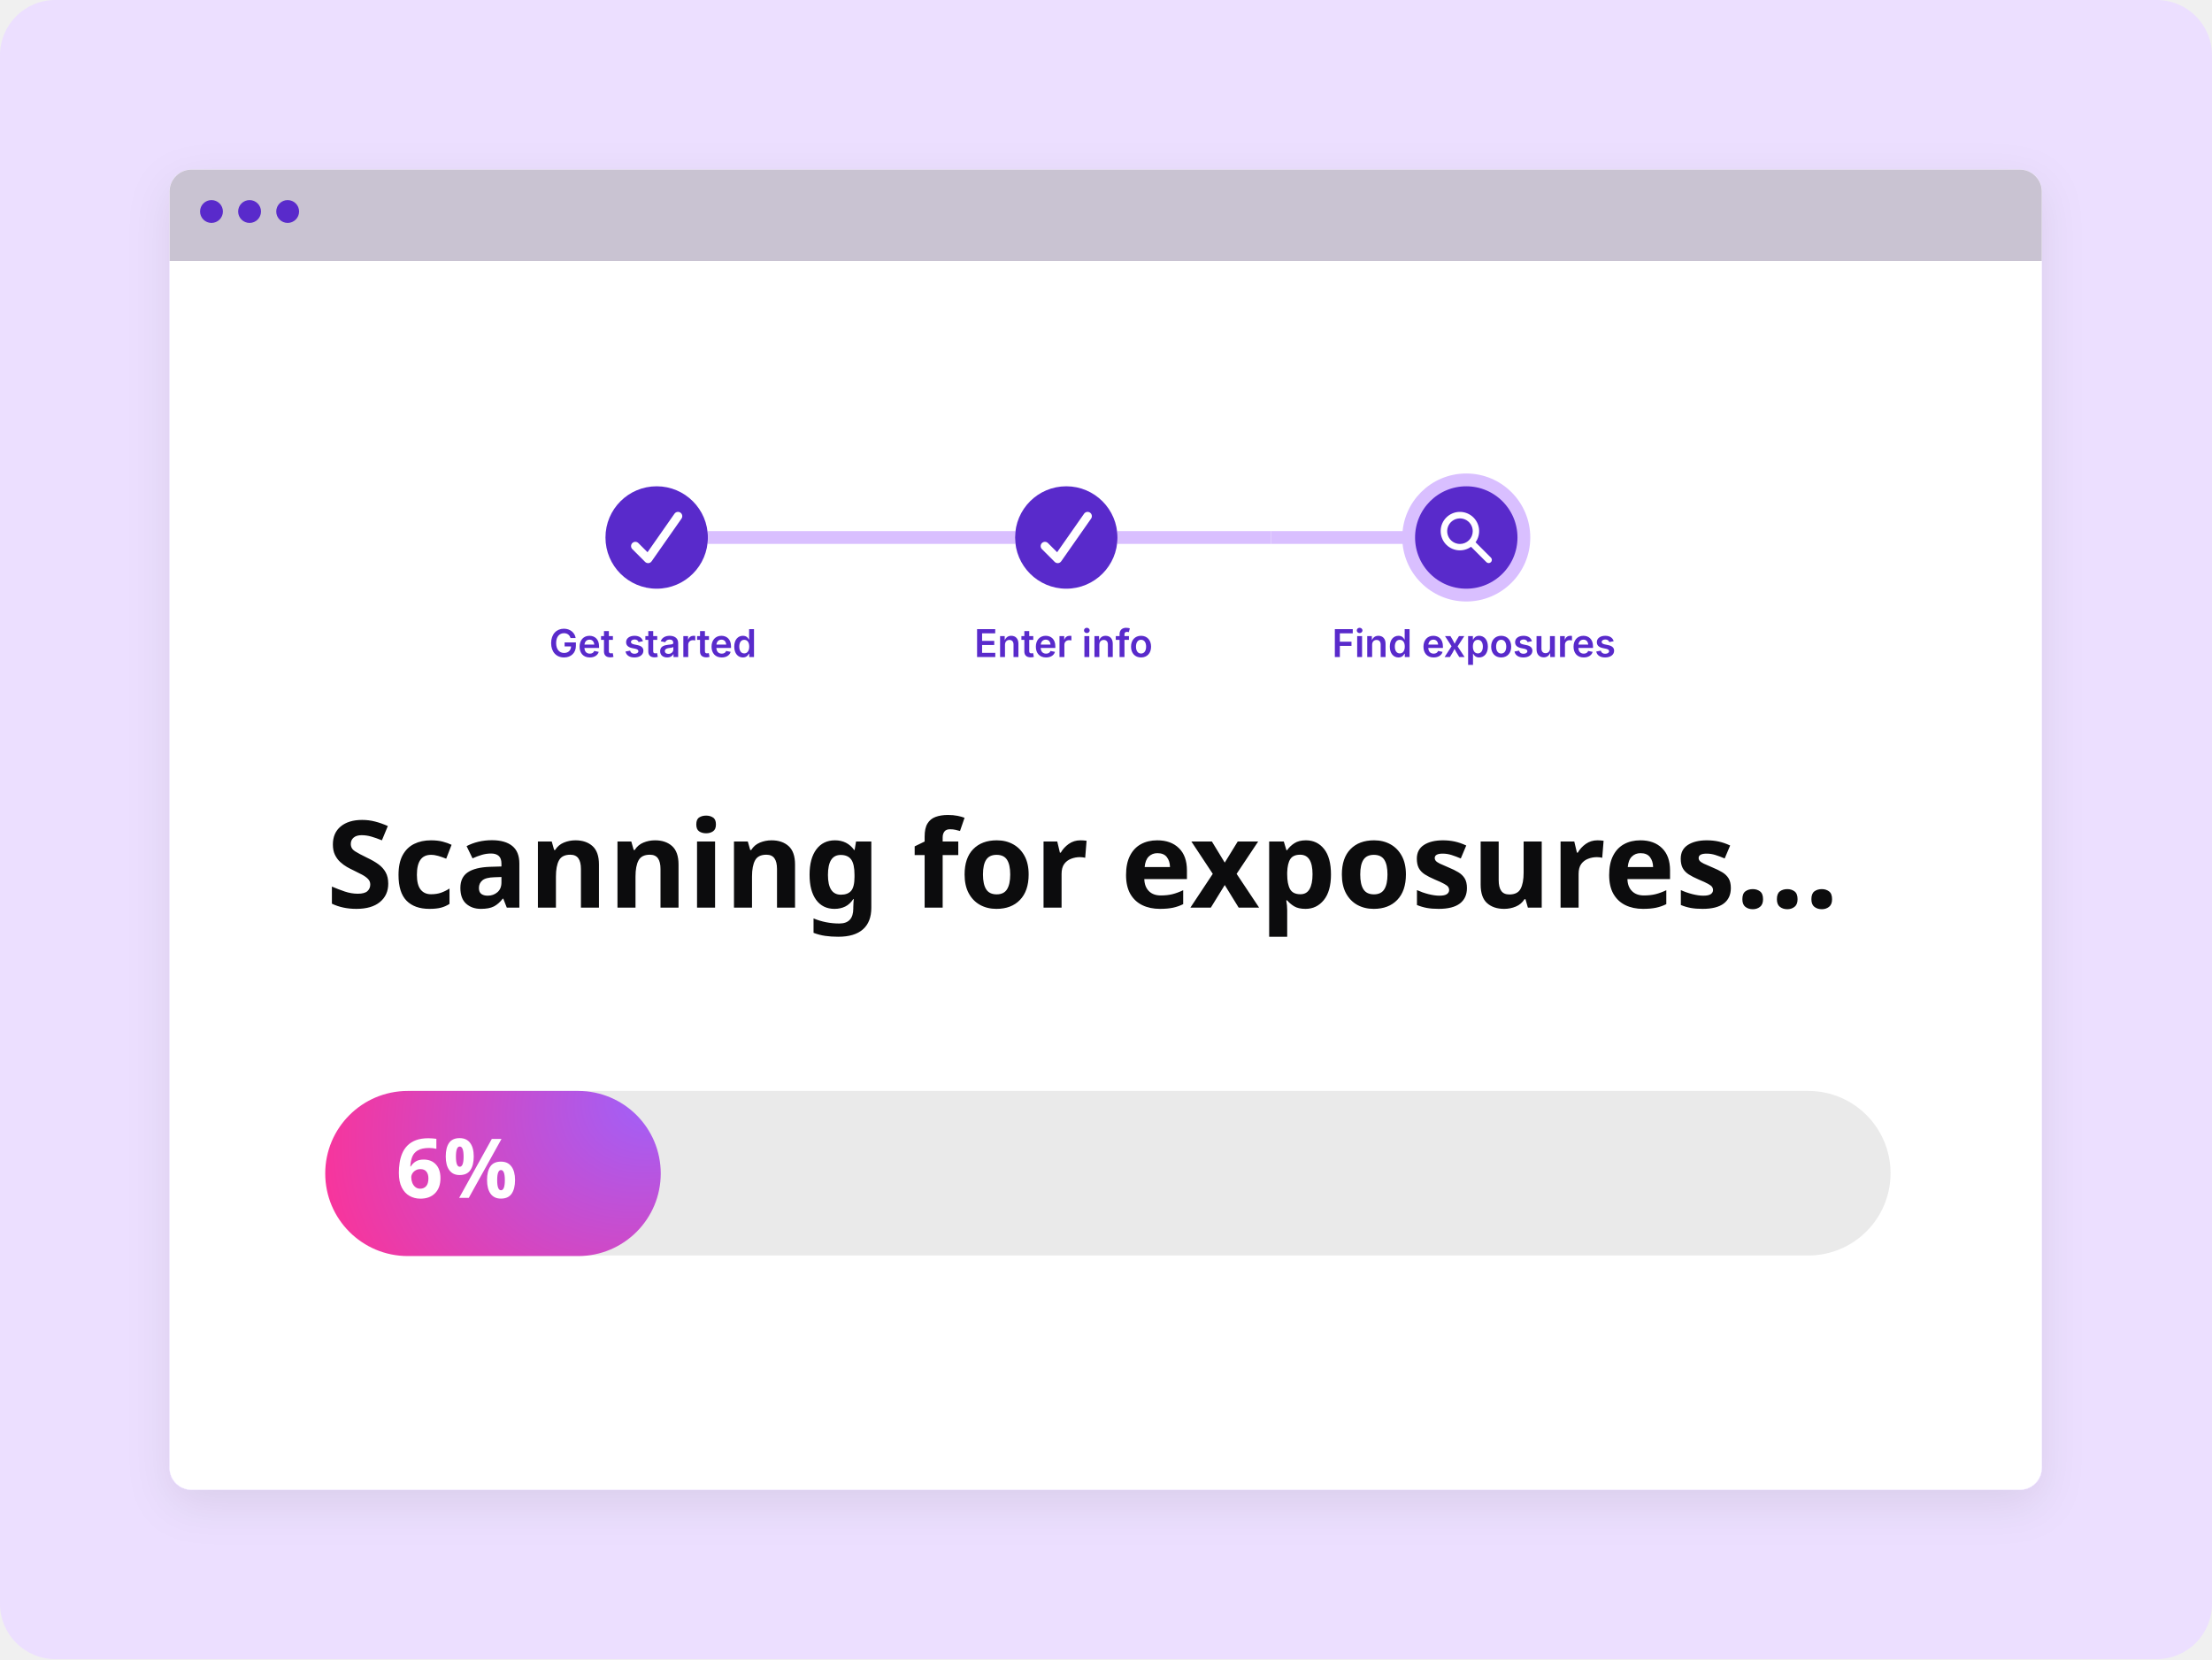
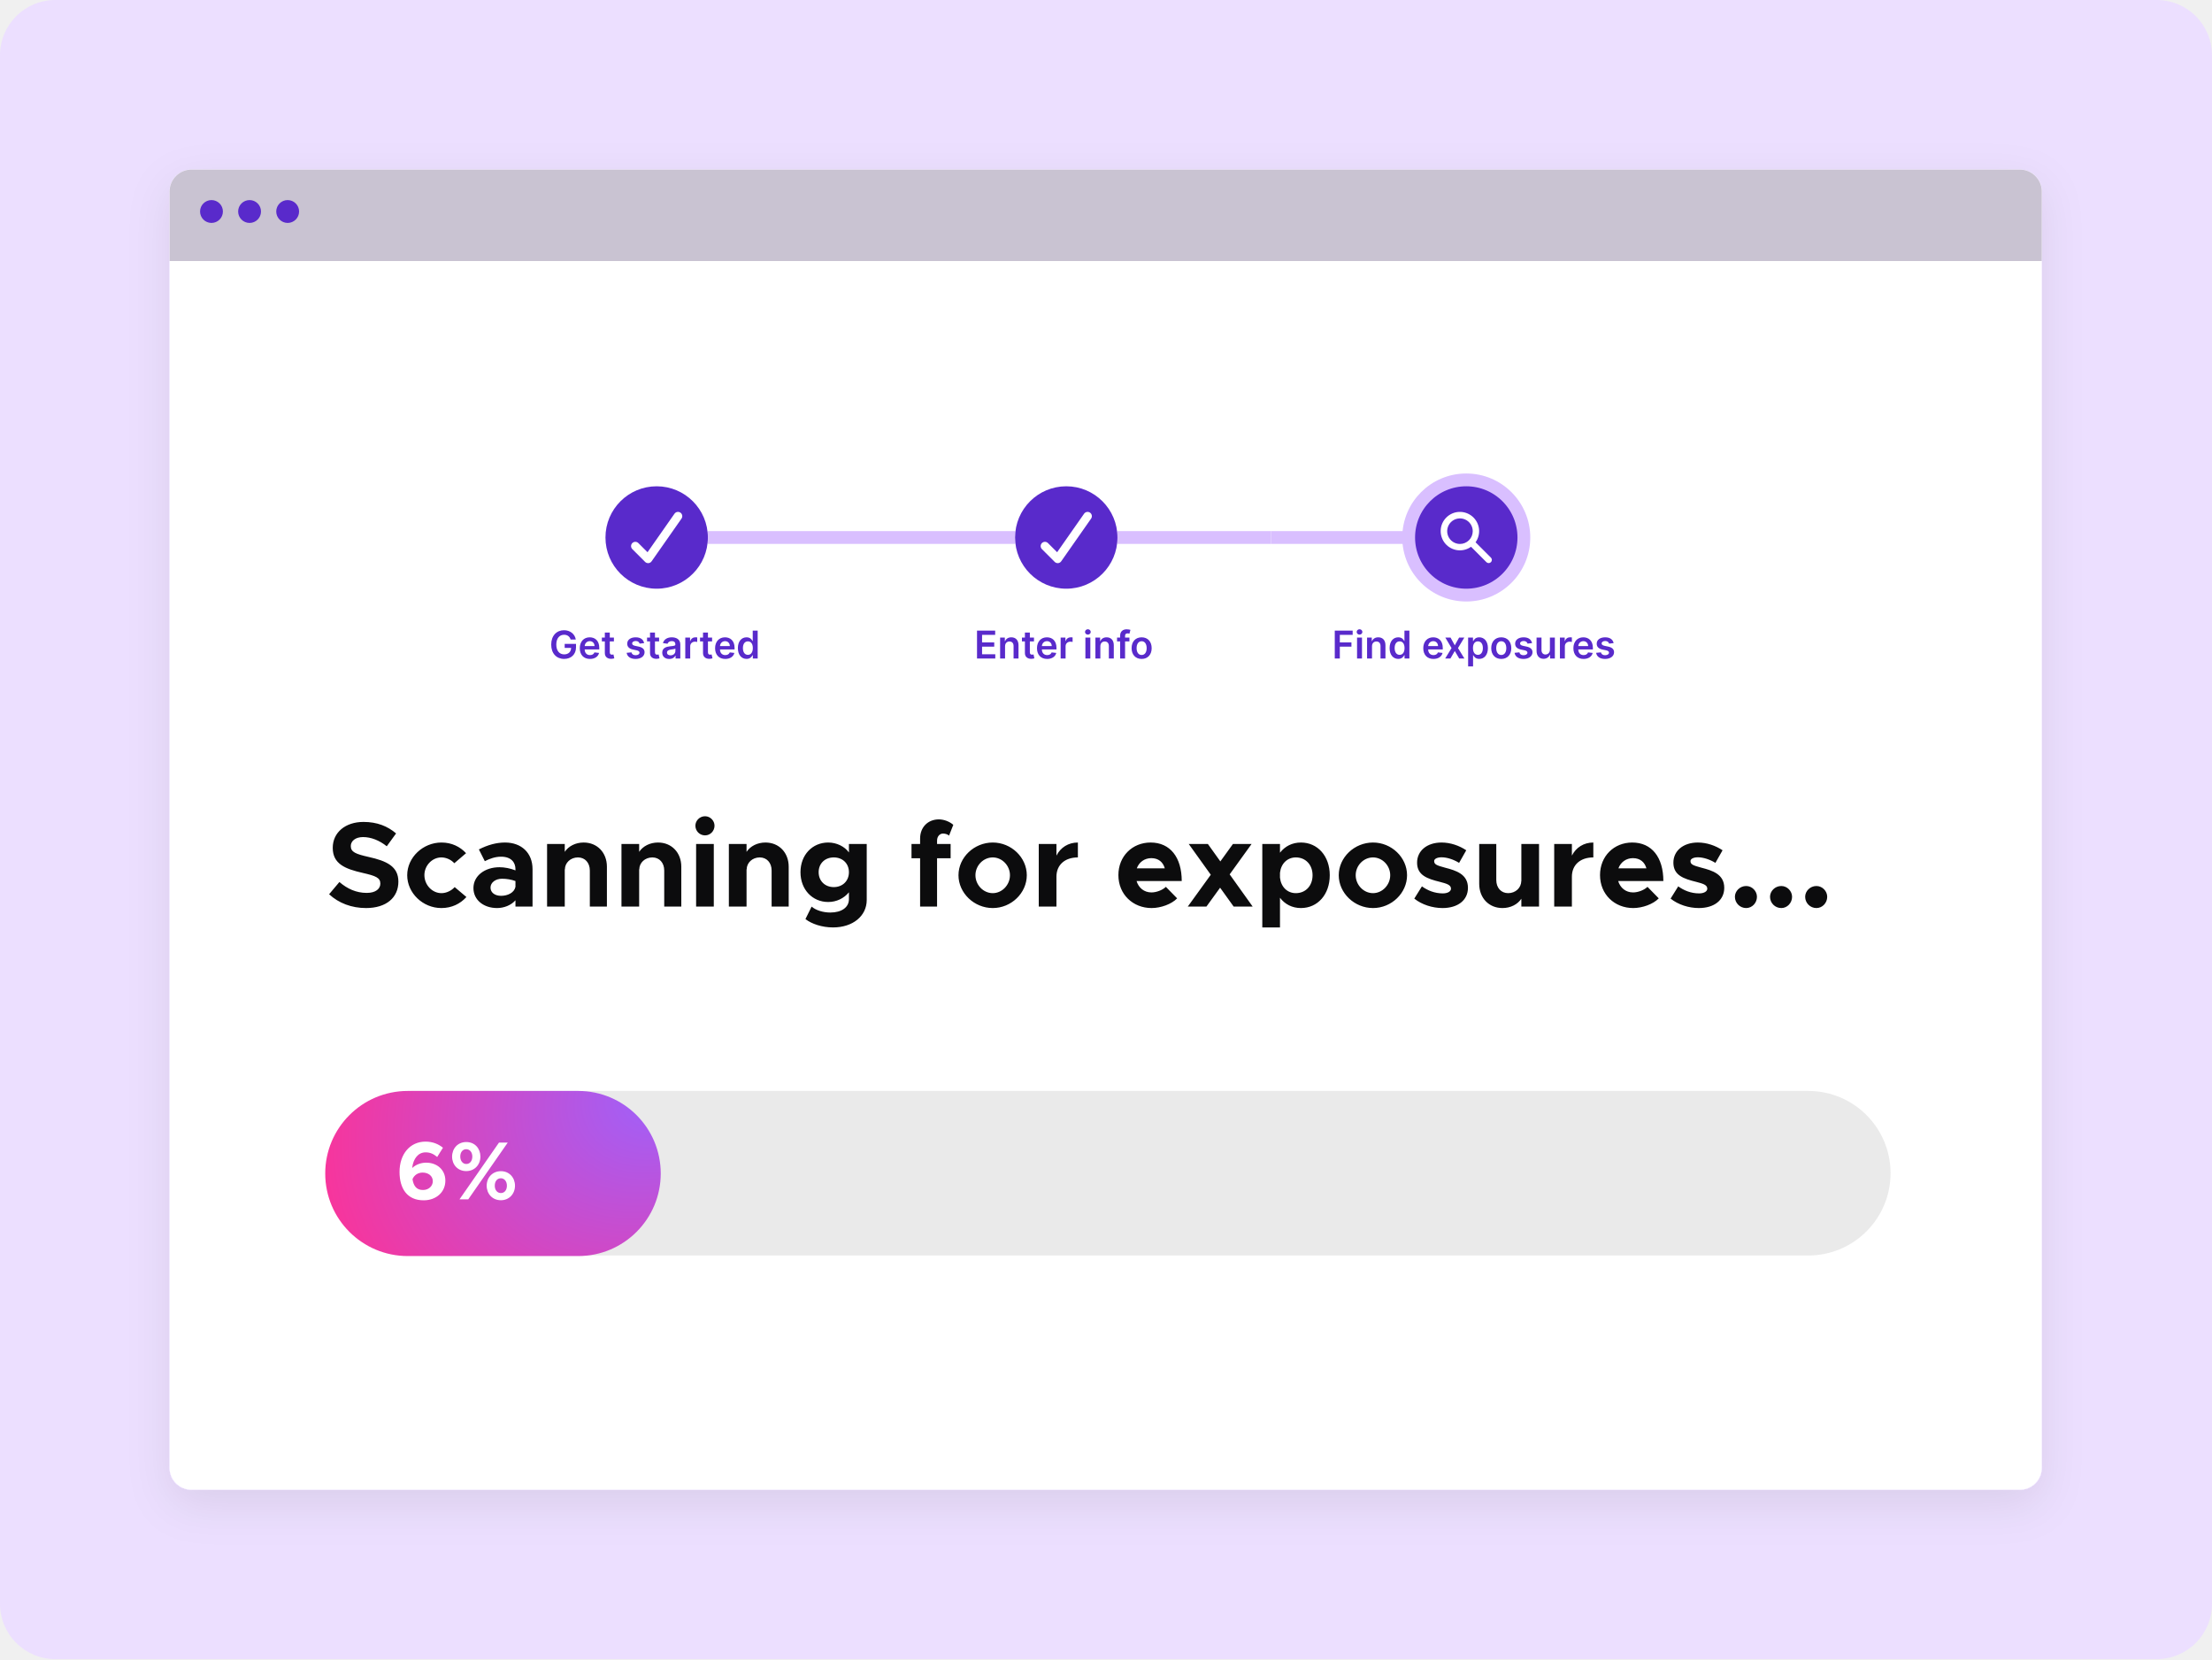
<svg xmlns="http://www.w3.org/2000/svg" width="600" height="450" viewBox="0 0 600 450" fill="none">
  <rect width="600" height="450" rx="15" fill="#ECDFFF" />
  <g filter="url(#filter0_d_1_22)">
    <g clip-path="url(#clip0_1_22)">
      <rect x="46" y="46" width="507.821" height="358.053" rx="5.951" fill="white" />
      <rect width="525.674" height="28.763" transform="translate(40.0491 42.0332)" fill="#C9C3D2" />
      <circle cx="57.364" cy="57.365" r="3.099" fill="#592ACB" />
      <circle cx="67.696" cy="57.365" r="3.099" fill="#592ACB" />
      <circle cx="78.028" cy="57.365" r="3.099" fill="#592ACB" />
-       <text fill="#0C0C0D" xml:space="preserve" style="white-space: pre" font-family="Metropolis" font-size="32.852" font-weight="bold" letter-spacing="0px">
-         <tspan x="88.513" y="246.185">Scanning for exposures...</tspan>
-       </text>
+       <path d="M99.289 246.289C95.38 246.289 91.897 244.975 89.269 242.544L92.062 239.226C94.197 241.066 96.628 242.182 99.486 242.182C101.917 242.182 103.166 241.066 103.166 239.653C103.166 238.043 101.851 237.55 98.402 236.762C93.638 235.678 90.255 234.331 90.255 229.961C90.255 225.789 93.671 222.931 98.599 222.931C102.279 222.931 105.137 224.081 107.436 226.052L104.907 229.534C102.903 227.925 100.636 227.038 98.468 227.038C96.398 227.038 95.15 228.122 95.15 229.469C95.15 231.111 96.497 231.637 99.979 232.425C104.841 233.51 108.061 234.955 108.061 239.127C108.061 243.431 104.808 246.289 99.289 246.289ZM119.717 246.289C114.691 246.289 110.453 242.215 110.453 237.386C110.453 232.557 114.723 228.516 119.75 228.516C122.509 228.516 124.776 229.633 126.419 231.407L123.232 234.134C122.378 233.181 121.031 232.557 119.717 232.557C117.22 232.557 115.118 234.758 115.118 237.353C115.118 240.014 117.22 242.248 119.75 242.248C121.064 242.248 122.444 241.591 123.331 240.606L126.517 243.299C124.842 245.139 122.542 246.289 119.717 246.289ZM136.992 228.516C141.427 228.516 144.45 231.308 144.45 235.743V245.895H139.817V244.186C138.602 245.566 136.664 246.289 134.824 246.289C131.21 246.289 128.418 244.121 128.418 240.868C128.418 237.517 131.539 235.218 135.481 235.218C136.861 235.218 138.372 235.513 139.817 236.072V235.743C139.817 233.937 138.701 232.36 135.908 232.36C134.331 232.36 132.853 232.885 131.506 233.575L129.896 230.389C132.294 229.173 134.627 228.516 136.992 228.516ZM135.908 242.971C137.748 242.971 139.489 242.117 139.817 240.54V238.963C138.733 238.569 137.485 238.339 136.171 238.339C134.43 238.339 133.05 239.357 133.05 240.737C133.05 242.117 134.265 242.971 135.908 242.971ZM158.315 228.516C161.994 228.516 164.623 231.243 164.623 235.086V245.895H159.99V236.105C159.99 234.002 158.676 232.557 156.771 232.557C154.767 232.557 153.223 234.002 153.223 235.842L153.19 235.743V245.895H148.394V228.91H153.19V231.046C154.208 229.502 156.114 228.516 158.315 228.516ZM178.495 228.516C182.174 228.516 184.802 231.243 184.802 235.086V245.895H180.17V236.105C180.17 234.002 178.856 232.557 176.951 232.557C174.947 232.557 173.403 234.002 173.403 235.842L173.37 235.743V245.895H168.573V228.91H173.37V231.046C174.388 229.502 176.294 228.516 178.495 228.516ZM191.25 226.578C189.771 226.578 188.622 225.395 188.622 223.95C188.622 222.603 189.771 221.387 191.25 221.387C192.662 221.387 193.812 222.603 193.812 223.95C193.812 225.395 192.662 226.578 191.25 226.578ZM188.819 245.895V228.91H193.615V245.895H188.819ZM207.625 228.516C211.305 228.516 213.933 231.243 213.933 235.086V245.895H209.301V236.105C209.301 234.002 207.987 232.557 206.081 232.557C204.077 232.557 202.533 234.002 202.533 235.842L202.5 235.743V245.895H197.704V228.91H202.5V231.046C203.519 229.502 205.424 228.516 207.625 228.516ZM230.269 228.91H235.098V244.088C235.098 248.457 231.32 251.545 225.965 251.545C222.976 251.545 220.15 250.593 218.475 249.279L220.15 245.895C221.267 246.88 223.238 247.505 225.21 247.505C228.298 247.505 230.269 246.092 230.269 243.891V242.018C228.922 243.661 226.885 244.646 224.651 244.646C220.38 244.646 217.128 241.295 217.128 236.565C217.128 231.834 220.38 228.516 224.651 228.516C226.951 228.516 229.119 229.6 230.269 231.21V228.91ZM226.162 240.606C228.56 240.606 230.269 238.93 230.269 236.565C230.269 234.199 228.56 232.557 226.162 232.557C223.764 232.557 222.056 234.199 222.056 236.565C222.056 238.93 223.764 240.606 226.162 240.606ZM254.176 227.99V228.91H257.855V232.787H254.176V245.895H249.576V232.787H247.244V228.91H249.576V227.432C249.576 224.377 251.679 222.241 254.668 222.241C256.048 222.241 257.592 222.833 258.578 223.72L257.428 226.643C257.099 226.315 256.442 226.085 255.785 226.085C254.898 226.085 254.176 226.873 254.176 227.99ZM269.284 246.289C264.225 246.289 259.987 242.215 259.987 237.386C259.987 232.557 264.225 228.516 269.284 228.516C274.311 228.516 278.516 232.557 278.516 237.386C278.516 242.215 274.311 246.289 269.284 246.289ZM269.284 242.248C271.814 242.248 273.949 240.014 273.949 237.386C273.949 234.758 271.814 232.557 269.284 232.557C266.722 232.557 264.587 234.758 264.587 237.386C264.587 240.014 266.722 242.248 269.284 242.248ZM286.558 232.064C287.675 229.863 289.777 228.516 292.373 228.516V232.557C288.825 232.557 286.558 234.594 286.558 237.78V245.895H281.761V228.91H286.558V232.064ZM312.331 242.051C313.678 242.051 315.321 241.427 316.24 240.54L319.296 243.661C317.784 245.238 314.861 246.289 312.364 246.289C307.305 246.289 303.362 242.577 303.362 237.353C303.362 232.228 307.14 228.516 312.101 228.516C317.423 228.516 320.544 232.557 320.544 238.963H308.29C308.849 240.803 310.327 242.051 312.331 242.051ZM312.298 232.754C310.491 232.754 308.98 233.805 308.356 235.513H315.945C315.485 233.838 314.236 232.754 312.298 232.754ZM339.788 245.895H334.63L330.951 240.77L327.238 245.895H322.179L328.421 237.255L322.442 228.91H327.633L331.016 233.641L334.433 228.91H339.492L333.546 237.156L339.788 245.895ZM352.876 228.516C357.41 228.516 360.695 232.195 360.695 237.386C360.695 242.61 357.41 246.289 352.876 246.289C350.511 246.289 348.54 245.271 347.193 243.497V251.545H342.397V228.91H347.193V231.276C348.54 229.534 350.511 228.516 352.876 228.516ZM351.497 242.248C354.158 242.248 356.03 240.244 356.03 237.386C356.03 234.561 354.158 232.557 351.497 232.557C349.164 232.557 347.456 234.265 347.193 236.729V238.043C347.456 240.54 349.164 242.248 351.497 242.248ZM372.429 246.289C367.369 246.289 363.131 242.215 363.131 237.386C363.131 232.557 367.369 228.516 372.429 228.516C377.455 228.516 381.66 232.557 381.66 237.386C381.66 242.215 377.455 246.289 372.429 246.289ZM372.429 242.248C374.958 242.248 377.093 240.014 377.093 237.386C377.093 234.758 374.958 232.557 372.429 232.557C369.866 232.557 367.731 234.758 367.731 237.386C367.731 240.014 369.866 242.248 372.429 242.248ZM391.279 246.289C388.552 246.289 385.661 245.369 383.624 243.727L385.694 240.408C387.205 241.493 389.11 242.314 391.377 242.314C392.658 242.314 393.578 241.788 393.578 241.033C393.578 239.981 392.33 239.653 390.589 239.193C387.106 238.339 384.413 237.386 384.38 234.035C384.347 230.816 387.008 228.516 391.016 228.516C393.447 228.516 395.845 229.37 397.718 230.619L395.779 234.035C394.235 233.082 392.461 232.524 391.016 232.524C389.833 232.524 389.012 232.951 389.012 233.542C389.012 234.462 389.702 234.725 392.001 235.349C394.925 236.105 398.178 237.09 398.178 240.803C398.178 244.154 395.451 246.289 391.279 246.289ZM412.664 228.91H417.46V245.895H412.664V243.759C411.645 245.303 409.74 246.289 407.539 246.289C403.859 246.289 401.231 243.562 401.231 239.719V228.91H405.863V238.7C405.863 240.803 407.178 242.248 409.083 242.248C411.087 242.248 412.631 240.803 412.631 238.963L412.664 239.062V228.91ZM426.372 232.064C427.489 229.863 429.591 228.516 432.186 228.516V232.557C428.638 232.557 426.372 234.594 426.372 237.78V245.895H421.575V228.91H426.372V232.064ZM442.969 242.051C444.316 242.051 445.959 241.427 446.879 240.54L449.934 243.661C448.423 245.238 445.499 246.289 443.002 246.289C437.943 246.289 434.001 242.577 434.001 237.353C434.001 232.228 437.779 228.516 442.739 228.516C448.061 228.516 451.182 232.557 451.182 238.963H438.929C439.487 240.803 440.965 242.051 442.969 242.051ZM442.937 232.754C441.13 232.754 439.618 233.805 438.994 235.513H446.583C446.123 233.838 444.875 232.754 442.937 232.754ZM460.801 246.289C458.074 246.289 455.183 245.369 453.146 243.727L455.216 240.408C456.727 241.493 458.632 242.314 460.899 242.314C462.18 242.314 463.1 241.788 463.1 241.033C463.1 239.981 461.852 239.653 460.111 239.193C456.628 238.339 453.935 237.386 453.902 234.035C453.869 230.816 456.53 228.516 460.538 228.516C462.969 228.516 465.367 229.37 467.24 230.619L465.301 234.035C463.757 233.082 461.983 232.524 460.538 232.524C459.355 232.524 458.534 232.951 458.534 233.542C458.534 234.462 459.224 234.725 461.523 235.349C464.447 236.105 467.7 237.09 467.7 240.803C467.7 244.154 464.973 246.289 460.801 246.289ZM473.644 246.289C471.936 246.289 470.589 244.909 470.589 243.234C470.589 241.69 471.936 240.31 473.644 240.31C475.254 240.31 476.568 241.69 476.568 243.234C476.568 244.909 475.254 246.289 473.644 246.289ZM483.173 246.289C481.464 246.289 480.117 244.909 480.117 243.234C480.117 241.69 481.464 240.31 483.173 240.31C484.782 240.31 486.096 241.69 486.096 243.234C486.096 244.909 484.782 246.289 483.173 246.289ZM492.701 246.289C490.993 246.289 489.646 244.909 489.646 243.234C489.646 241.69 490.993 240.31 492.701 240.31C494.311 240.31 495.625 241.69 495.625 243.234C495.625 244.909 494.311 246.289 492.701 246.289Z" fill="#0C0C0D" />
      <rect x="89.424" y="295.895" width="423.385" height="44.63" rx="22.315" fill="#EAEAEA" />
      <rect x="88.218" y="295.895" width="91.006" height="44.784" rx="22.392" fill="url(#paint0_radial_1_22)" />
-       <text fill="white" xml:space="preserve" style="white-space: pre" font-family="Metropolis" font-size="22.392" font-weight="bold" letter-spacing="0px">
-         <tspan x="107.411" y="324.893">6%</tspan>
-       </text>
+       <path d="M115.607 315.349C118.451 315.349 120.802 317.185 120.802 320.231C120.802 323.388 118.272 325.56 114.913 325.56C110.412 325.56 108.374 322.335 108.374 317.857C108.374 313.065 111.173 309.639 115.428 309.639C117.354 309.639 118.899 310.289 120.153 311.296L118.585 313.804C117.645 313.02 116.727 312.55 115.45 312.55C113.457 312.55 112.091 314.207 111.8 316.805C112.763 315.887 114.152 315.349 115.607 315.349ZM114.734 322.761C116.368 322.761 117.398 321.619 117.398 320.387C117.398 318.909 116.144 318.036 114.644 318.036C113.368 318.036 112.338 318.73 111.89 319.828C112.181 321.709 113.01 322.761 114.734 322.761ZM126.458 317.633C124.174 317.633 122.629 315.909 122.629 313.715C122.629 311.498 124.174 309.751 126.48 309.751C128.809 309.751 130.309 311.52 130.309 313.692C130.309 315.909 128.742 317.633 126.458 317.633ZM124.644 325.291L135.347 309.908H137.721L127.018 325.291H124.644ZM126.48 315.707C127.421 315.707 128.115 314.924 128.115 313.692C128.115 312.505 127.421 311.699 126.458 311.699C125.517 311.699 124.846 312.483 124.846 313.692C124.846 314.901 125.562 315.707 126.48 315.707ZM135.862 325.538C133.556 325.538 132.011 323.791 132.011 321.597C132.011 319.402 133.578 317.656 135.862 317.656C138.169 317.656 139.691 319.425 139.691 321.597C139.691 323.813 138.102 325.538 135.862 325.538ZM135.862 323.589C136.825 323.589 137.497 322.806 137.497 321.597C137.497 320.387 136.78 319.581 135.862 319.581C134.877 319.581 134.205 320.365 134.205 321.597C134.205 322.783 134.9 323.589 135.862 323.589Z" fill="white" />
      <rect x="164.232" y="131.895" width="27.776" height="27.776" rx="13.888" fill="#592ACB" />
      <path d="M175.798 152.738C175.49 152.738 175.196 152.616 174.978 152.398L171.501 148.921C171.29 148.702 171.173 148.41 171.176 148.106C171.178 147.802 171.3 147.511 171.515 147.296C171.73 147.081 172.021 146.959 172.325 146.957C172.629 146.954 172.921 147.071 173.14 147.282L175.64 149.782L182.961 139.324C183.138 139.075 183.407 138.907 183.708 138.855C184.009 138.803 184.318 138.872 184.569 139.047C184.819 139.222 184.99 139.489 185.045 139.79C185.099 140.09 185.033 140.4 184.861 140.652L176.747 152.243C176.65 152.383 176.524 152.499 176.378 152.585C176.231 152.67 176.068 152.723 175.899 152.738C175.865 152.74 175.831 152.74 175.798 152.738V152.738Z" fill="white" />
      <rect x="192.008" y="144.046" width="83.328" height="3.472" fill="#D9BFFF" />
      <rect x="275.336" y="131.895" width="27.776" height="27.776" rx="13.888" fill="#592ACB" />
      <path d="M286.901 152.738C286.594 152.738 286.299 152.616 286.082 152.398L282.604 148.921C282.393 148.702 282.276 148.41 282.279 148.106C282.282 147.802 282.403 147.511 282.618 147.296C282.833 147.081 283.124 146.959 283.428 146.957C283.732 146.954 284.025 147.071 284.243 147.282L286.743 149.782L294.064 139.324C294.242 139.075 294.51 138.907 294.811 138.855C295.112 138.803 295.422 138.872 295.672 139.047C295.922 139.222 296.093 139.489 296.148 139.79C296.203 140.09 296.137 140.4 295.964 140.652L287.85 152.243C287.754 152.383 287.628 152.499 287.481 152.585C287.334 152.67 287.171 152.723 287.002 152.738C286.968 152.74 286.935 152.74 286.901 152.738V152.738Z" fill="white" />
      <rect x="303.111" y="144.046" width="41.664" height="3.472" fill="#D9BFFF" />
      <rect x="344.775" y="144.046" width="39.06" height="3.472" fill="#D9BFFF" />
      <rect x="382.099" y="130.159" width="31.248" height="31.248" rx="15.624" fill="#592ACB" />
      <rect x="382.099" y="130.159" width="31.248" height="31.248" rx="15.624" stroke="#D9BFFF" stroke-width="3.472" />
      <path d="M404.423 151.257L400.244 147.078C401.002 146.013 401.333 144.701 401.169 143.403C401.006 142.105 400.361 140.916 399.362 140.071C398.363 139.226 397.084 138.788 395.777 138.842C394.47 138.897 393.231 139.441 392.306 140.366C391.381 141.291 390.837 142.529 390.783 143.836C390.728 145.143 391.167 146.423 392.011 147.422C392.856 148.421 394.045 149.066 395.343 149.229C396.641 149.393 397.953 149.062 399.019 148.304L403.197 152.483C403.361 152.64 403.58 152.728 403.807 152.726C404.034 152.724 404.252 152.633 404.412 152.472C404.573 152.311 404.664 152.094 404.666 151.867C404.668 151.64 404.581 151.421 404.423 151.257ZM396.011 147.537C395.325 147.537 394.655 147.334 394.085 146.953C393.515 146.572 393.07 146.03 392.808 145.397C392.546 144.764 392.477 144.067 392.611 143.394C392.745 142.722 393.075 142.104 393.559 141.619C394.044 141.134 394.662 140.804 395.334 140.671C396.007 140.537 396.704 140.605 397.337 140.868C397.971 141.13 398.512 141.575 398.893 142.145C399.274 142.715 399.477 143.385 399.477 144.07C399.477 144.99 399.112 145.871 398.462 146.522C397.812 147.172 396.93 147.537 396.011 147.537Z" fill="white" />
-       <text fill="#592ACB" xml:space="preserve" style="white-space: pre" font-family="Inter" font-size="10.416" font-weight="600" letter-spacing="0px">
-         <tspan x="148.959" y="178.213">Get started</tspan>
-       </text>
-       <text fill="#592ACB" xml:space="preserve" style="white-space: pre" font-family="Inter" font-size="10.416" font-weight="600" letter-spacing="0px">
-         <tspan x="264.266" y="178.213">Enter info</tspan>
-       </text>
-       <text fill="#592ACB" xml:space="preserve" style="white-space: pre" font-family="Inter" font-size="10.416" font-weight="600" letter-spacing="0px">
-         <tspan x="361.307" y="178.213">Find exposures</tspan>
-       </text>
+       <path d="M154.781 173.457C154.537 172.655 153.916 172.166 153.002 172.166C151.778 172.166 150.894 173.113 150.894 174.818C150.894 176.535 151.763 177.485 153.032 177.485C154.171 177.485 154.892 176.801 154.915 175.721H153.169V174.648H156.242V175.558C156.242 177.511 154.9 178.717 153.024 178.717C150.935 178.717 149.514 177.23 149.514 174.833C149.514 172.392 151.001 170.935 152.984 170.935C154.659 170.935 155.947 171.97 156.18 173.457H154.781ZM160.025 178.724C158.313 178.724 157.266 177.589 157.266 175.806C157.266 174.053 158.328 172.858 159.955 172.858C161.353 172.858 162.552 173.735 162.552 175.728V176.139H158.594C158.605 177.112 159.178 177.681 160.044 177.681C160.621 177.681 161.065 177.43 161.246 176.949L162.496 177.09C162.26 178.077 161.35 178.724 160.025 178.724ZM158.598 175.236H161.268C161.261 174.463 160.743 173.901 159.974 173.901C159.175 173.901 158.638 174.511 158.598 175.236ZM166.522 172.932V173.968H165.401V176.905C165.401 177.445 165.671 177.563 166.007 177.563C166.174 177.563 166.325 177.53 166.399 177.511L166.625 178.558C166.481 178.606 166.218 178.68 165.837 178.691C164.831 178.721 164.054 178.195 164.062 177.127V173.968H163.255V172.932H164.062V171.571H165.401V172.932H166.522ZM174.715 174.434L173.495 174.567C173.391 174.193 173.066 173.857 172.448 173.857C171.889 173.857 171.464 174.123 171.468 174.508C171.464 174.837 171.693 175.037 172.27 175.166L173.24 175.373C174.312 175.606 174.834 176.102 174.837 176.912C174.834 177.988 173.831 178.724 172.411 178.724C171.017 178.724 170.14 178.107 169.973 177.064L171.279 176.938C171.394 177.448 171.793 177.715 172.407 177.715C173.043 177.715 173.465 177.422 173.465 177.034C173.465 176.712 173.221 176.501 172.699 176.387L171.73 176.183C170.639 175.958 170.129 175.41 170.133 174.582C170.129 173.531 171.061 172.858 172.429 172.858C173.761 172.858 174.53 173.472 174.715 174.434ZM178.779 172.932V173.968H177.658V176.905C177.658 177.445 177.928 177.563 178.264 177.563C178.431 177.563 178.583 177.53 178.656 177.511L178.882 178.558C178.738 178.606 178.475 178.68 178.094 178.691C177.088 178.721 176.311 178.195 176.319 177.127V173.968H175.512V172.932H176.319V171.571H177.658V172.932H178.779ZM181.533 178.728C180.449 178.728 179.632 178.136 179.632 177.019C179.632 175.739 180.686 175.41 181.788 175.292C182.791 175.185 183.194 175.166 183.194 174.781V174.759C183.194 174.201 182.854 173.883 182.232 173.883C181.578 173.883 181.2 174.216 181.067 174.604L179.817 174.426C180.113 173.391 181.03 172.858 182.225 172.858C183.309 172.858 184.533 173.309 184.533 174.811V178.613H183.246V177.833H183.201C182.957 178.31 182.425 178.728 181.533 178.728ZM181.881 177.744C182.687 177.744 183.198 177.208 183.198 176.575V175.906C183.024 176.046 182.321 176.135 181.97 176.183C181.371 176.268 180.923 176.483 180.923 176.997C180.923 177.489 181.322 177.744 181.881 177.744ZM185.879 178.613V172.932H187.178V173.879H187.237C187.444 173.221 187.988 172.851 188.639 172.851C188.787 172.851 188.998 172.865 189.12 172.888V174.119C189.005 174.082 188.724 174.042 188.498 174.042C187.762 174.042 187.218 174.552 187.218 175.273V178.613H185.879ZM193.151 172.932V173.968H192.031V176.905C192.031 177.445 192.301 177.563 192.637 177.563C192.804 177.563 192.955 177.53 193.029 177.511L193.255 178.558C193.111 178.606 192.848 178.68 192.467 178.691C191.461 178.721 190.684 178.195 190.692 177.127V173.968H189.885V172.932H190.692V171.571H192.031V172.932H193.151ZM196.725 178.724C195.013 178.724 193.966 177.589 193.966 175.806C193.966 174.053 195.028 172.858 196.655 172.858C198.053 172.858 199.252 173.735 199.252 175.728V176.139H195.294C195.305 177.112 195.878 177.681 196.744 177.681C197.321 177.681 197.765 177.43 197.946 176.949L199.196 177.09C198.959 178.077 198.05 178.724 196.725 178.724ZM195.298 175.236H197.968C197.961 174.463 197.443 173.901 196.674 173.901C195.875 173.901 195.338 174.511 195.298 175.236ZM202.493 178.713C201.154 178.713 200.151 177.652 200.151 175.78C200.151 173.886 201.183 172.858 202.496 172.858C203.499 172.858 203.917 173.461 204.12 173.872H204.176V171.038H205.518V178.613H204.202V177.718H204.12C203.909 178.133 203.469 178.713 202.493 178.713ZM202.866 177.615C203.721 177.615 204.202 176.875 204.202 175.773C204.202 174.67 203.728 173.957 202.866 173.957C201.975 173.957 201.516 174.715 201.516 175.773C201.516 176.838 201.982 177.615 202.866 177.615Z" fill="#592ACB" />
+       <path d="M265.013 178.613V171.038H269.94V172.189H266.386V174.245H269.685V175.395H266.386V177.463H269.97V178.613H265.013ZM272.62 175.284V178.613H271.281V172.932H272.561V173.897H272.627C272.886 173.265 273.471 172.858 274.322 172.858C275.494 172.858 276.271 173.635 276.267 174.996V178.613H274.928V175.203C274.928 174.445 274.514 173.99 273.822 173.99C273.116 173.99 272.62 174.463 272.62 175.284ZM280.465 172.932V173.968H279.345V176.905C279.345 177.445 279.615 177.563 279.951 177.563C280.118 177.563 280.269 177.53 280.343 177.511L280.569 178.558C280.425 178.606 280.162 178.68 279.781 178.691C278.775 178.721 277.998 178.195 278.006 177.127V173.968H277.199V172.932H278.006V171.571H279.345V172.932H280.465ZM284.039 178.724C282.327 178.724 281.28 177.589 281.28 175.806C281.28 174.053 282.342 172.858 283.969 172.858C285.367 172.858 286.566 173.735 286.566 175.728V176.139H282.608C282.619 177.112 283.192 177.681 284.058 177.681C284.635 177.681 285.079 177.43 285.26 176.949L286.51 177.09C286.273 178.077 285.363 178.724 284.039 178.724ZM282.612 175.236H285.282C285.275 174.463 284.757 173.901 283.988 173.901C283.189 173.901 282.652 174.511 282.612 175.236ZM287.698 178.613V172.932H288.997V173.879H289.056C289.263 173.221 289.807 172.851 290.458 172.851C290.606 172.851 290.817 172.865 290.939 172.888V174.119C290.824 174.082 290.543 174.042 290.317 174.042C289.581 174.042 289.037 174.552 289.037 175.273V178.613H287.698ZM294.412 178.613V172.932H295.751V178.613H294.412ZM295.085 172.126C294.656 172.126 294.308 171.8 294.308 171.401C294.308 170.998 294.656 170.672 295.085 170.672C295.51 170.672 295.858 170.998 295.858 171.401C295.858 171.8 295.51 172.126 295.085 172.126ZM298.467 175.284V178.613H297.128V172.932H298.407V173.897H298.474C298.733 173.265 299.317 172.858 300.168 172.858C301.341 172.858 302.117 173.635 302.114 174.996V178.613H300.775V175.203C300.775 174.445 300.36 173.99 299.669 173.99C298.962 173.99 298.467 174.463 298.467 175.284ZM306.353 172.932V173.968H305.173V178.613H303.834V173.968H302.994V172.932H303.834V172.396C303.834 171.249 304.622 170.683 305.609 170.683C306.071 170.683 306.452 170.779 306.626 170.838L306.356 171.874C306.245 171.841 306.068 171.793 305.857 171.793C305.358 171.793 305.173 172.041 305.173 172.484V172.932H306.353ZM309.666 178.724C308.001 178.724 306.943 177.552 306.943 175.795C306.943 174.034 308.001 172.858 309.666 172.858C311.33 172.858 312.388 174.034 312.388 175.795C312.388 177.552 311.33 178.724 309.666 178.724ZM309.673 177.652C310.579 177.652 311.031 176.831 311.031 175.791C311.031 174.752 310.579 173.92 309.673 173.92C308.752 173.92 308.301 174.752 308.301 175.791C308.301 176.831 308.752 177.652 309.673 177.652Z" fill="#592ACB" />
+       <path d="M362.054 178.613V171.038H366.907V172.189H363.426V174.245H366.574V175.395H363.426V178.613H362.054ZM368.098 178.613V172.932H369.437V178.613H368.098ZM368.771 172.126C368.342 172.126 367.994 171.8 367.994 171.401C367.994 170.998 368.342 170.672 368.771 170.672C369.197 170.672 369.544 170.998 369.544 171.401C369.544 171.8 369.197 172.126 368.771 172.126ZM372.153 175.284V178.613H370.814V172.932H372.094V173.897H372.16C372.419 173.265 373.004 172.858 373.854 172.858C375.027 172.858 375.804 173.635 375.8 174.996V178.613H374.461V175.203C374.461 174.445 374.047 173.99 373.355 173.99C372.648 173.99 372.153 174.463 372.153 175.284ZM379.269 178.713C377.93 178.713 376.928 177.652 376.928 175.78C376.928 173.886 377.96 172.858 379.273 172.858C380.275 172.858 380.693 173.461 380.897 173.872H380.952V171.038H382.295V178.613H380.978V177.718H380.897C380.686 178.133 380.246 178.713 379.269 178.713ZM379.643 177.615C380.497 177.615 380.978 176.875 380.978 175.773C380.978 174.67 380.505 173.957 379.643 173.957C378.752 173.957 378.293 174.715 378.293 175.773C378.293 176.838 378.759 177.615 379.643 177.615ZM388.821 178.724C387.108 178.724 386.061 177.589 386.061 175.806C386.061 174.053 387.123 172.858 388.75 172.858C390.149 172.858 391.347 173.735 391.347 175.728V176.139H387.389C387.4 177.112 387.974 177.681 388.839 177.681C389.416 177.681 389.86 177.43 390.041 176.949L391.292 177.09C391.055 178.077 390.145 178.724 388.821 178.724ZM387.393 175.236H390.064C390.056 174.463 389.538 173.901 388.769 173.901C387.97 173.901 387.434 174.511 387.393 175.236ZM393.463 172.932L394.609 175.029L395.775 172.932H397.191L395.479 175.773L397.221 178.613H395.812L394.609 176.568L393.418 178.613H391.998L393.729 175.773L392.042 172.932H393.463ZM398.227 180.744V172.932H399.544V173.872H399.621C399.825 173.461 400.243 172.858 401.245 172.858C402.558 172.858 403.59 173.886 403.59 175.78C403.59 177.652 402.588 178.713 401.249 178.713C400.272 178.713 399.832 178.133 399.621 177.718H399.566V180.744H398.227ZM399.54 175.773C399.54 176.875 400.021 177.615 400.875 177.615C401.759 177.615 402.225 176.838 402.225 175.773C402.225 174.715 401.767 173.957 400.875 173.957C400.013 173.957 399.54 174.67 399.54 175.773ZM407.215 178.724C405.551 178.724 404.493 177.552 404.493 175.795C404.493 174.034 405.551 172.858 407.215 172.858C408.88 172.858 409.937 174.034 409.937 175.795C409.937 177.552 408.88 178.724 407.215 178.724ZM407.222 177.652C408.129 177.652 408.58 176.831 408.58 175.791C408.58 174.752 408.129 173.92 407.222 173.92C406.301 173.92 405.85 174.752 405.85 175.791C405.85 176.831 406.301 177.652 407.222 177.652ZM415.564 174.434L414.344 174.567C414.24 174.193 413.915 173.857 413.297 173.857C412.738 173.857 412.313 174.123 412.317 174.508C412.313 174.837 412.542 175.037 413.119 175.166L414.088 175.373C415.161 175.606 415.683 176.102 415.686 176.912C415.683 177.988 414.68 178.724 413.26 178.724C411.865 178.724 410.989 178.107 410.822 177.064L412.128 176.938C412.243 177.448 412.642 177.715 413.256 177.715C413.892 177.715 414.314 177.422 414.314 177.034C414.314 176.712 414.07 176.501 413.548 176.387L412.579 176.183C411.488 175.958 410.978 175.41 410.981 174.582C410.978 173.531 411.91 172.858 413.278 172.858C414.61 172.858 415.379 173.472 415.564 174.434ZM420.412 176.224V172.932H421.751V178.613H420.452V177.604H420.393C420.134 178.24 419.535 178.687 418.684 178.687C417.567 178.687 416.79 177.914 416.79 176.549V172.932H418.129V176.342C418.129 177.064 418.558 177.519 419.202 177.519C419.794 177.519 420.412 177.09 420.412 176.224ZM423.127 178.613V172.932H424.426V173.879H424.485C424.692 173.221 425.236 172.851 425.887 172.851C426.035 172.851 426.246 172.865 426.368 172.888V174.119C426.253 174.082 425.972 174.042 425.746 174.042C425.01 174.042 424.466 174.552 424.466 175.273V178.613H423.127ZM429.539 178.724C427.826 178.724 426.779 177.589 426.779 175.806C426.779 174.053 427.841 172.858 429.468 172.858C430.866 172.858 432.065 173.735 432.065 175.728V176.139H428.107C428.118 177.112 428.691 177.681 429.557 177.681C430.134 177.681 430.578 177.43 430.759 176.949L432.009 177.09C431.773 178.077 430.863 178.724 429.539 178.724ZM428.111 175.236H430.781C430.774 174.463 430.256 173.901 429.487 173.901C428.688 173.901 428.151 174.511 428.111 175.236ZM437.688 174.434L436.467 174.567C436.364 174.193 436.038 173.857 435.421 173.857C434.862 173.857 434.437 174.123 434.44 174.508C434.437 174.837 434.666 175.037 435.243 175.166L436.212 175.373C437.285 175.606 437.806 176.102 437.81 176.912C437.806 177.988 436.804 178.724 435.384 178.724C433.989 178.724 433.113 178.107 432.946 177.064L434.252 176.938C434.366 177.448 434.766 177.715 435.38 177.715C436.016 177.715 436.438 177.422 436.438 177.034C436.438 176.712 436.194 176.501 435.672 176.387L434.703 176.183C433.612 175.958 433.101 175.41 433.105 174.582C433.101 173.531 434.034 172.858 435.402 172.858C436.734 172.858 437.503 173.472 437.688 174.434Z" fill="#592ACB" />
    </g>
  </g>
  <defs>
    <filter id="filter0_d_1_22" x="34.098" y="38.065" width="531.625" height="381.858" filterUnits="userSpaceOnUse" color-interpolation-filters="sRGB">
      <feFlood flood-opacity="0" result="BackgroundImageFix" />
      <feColorMatrix in="SourceAlpha" type="matrix" values="0 0 0 0 0 0 0 0 0 0 0 0 0 0 0 0 0 0 127 0" result="hardAlpha" />
      <feOffset dy="3.967" />
      <feGaussianBlur stdDeviation="5.951" />
      <feComposite in2="hardAlpha" operator="out" />
      <feColorMatrix type="matrix" values="0 0 0 0 0 0 0 0 0 0 0 0 0 0 0 0 0 0 0.08 0" />
      <feBlend mode="normal" in2="BackgroundImageFix" result="effect1_dropShadow_1_22" />
      <feBlend mode="normal" in="SourceGraphic" in2="effect1_dropShadow_1_22" result="shape" />
    </filter>
    <radialGradient id="paint0_radial_1_22" cx="0" cy="0" r="1" gradientUnits="userSpaceOnUse" gradientTransform="translate(179.224 295.895) rotate(153.798) scale(101.429 80.3648)">
      <stop stop-color="#9D62FC" />
      <stop offset="1" stop-color="#FD3296" />
    </radialGradient>
    <clipPath id="clip0_1_22">
      <rect x="46" y="46" width="507.821" height="358.053" rx="5.951" fill="white" />
    </clipPath>
  </defs>
</svg>
